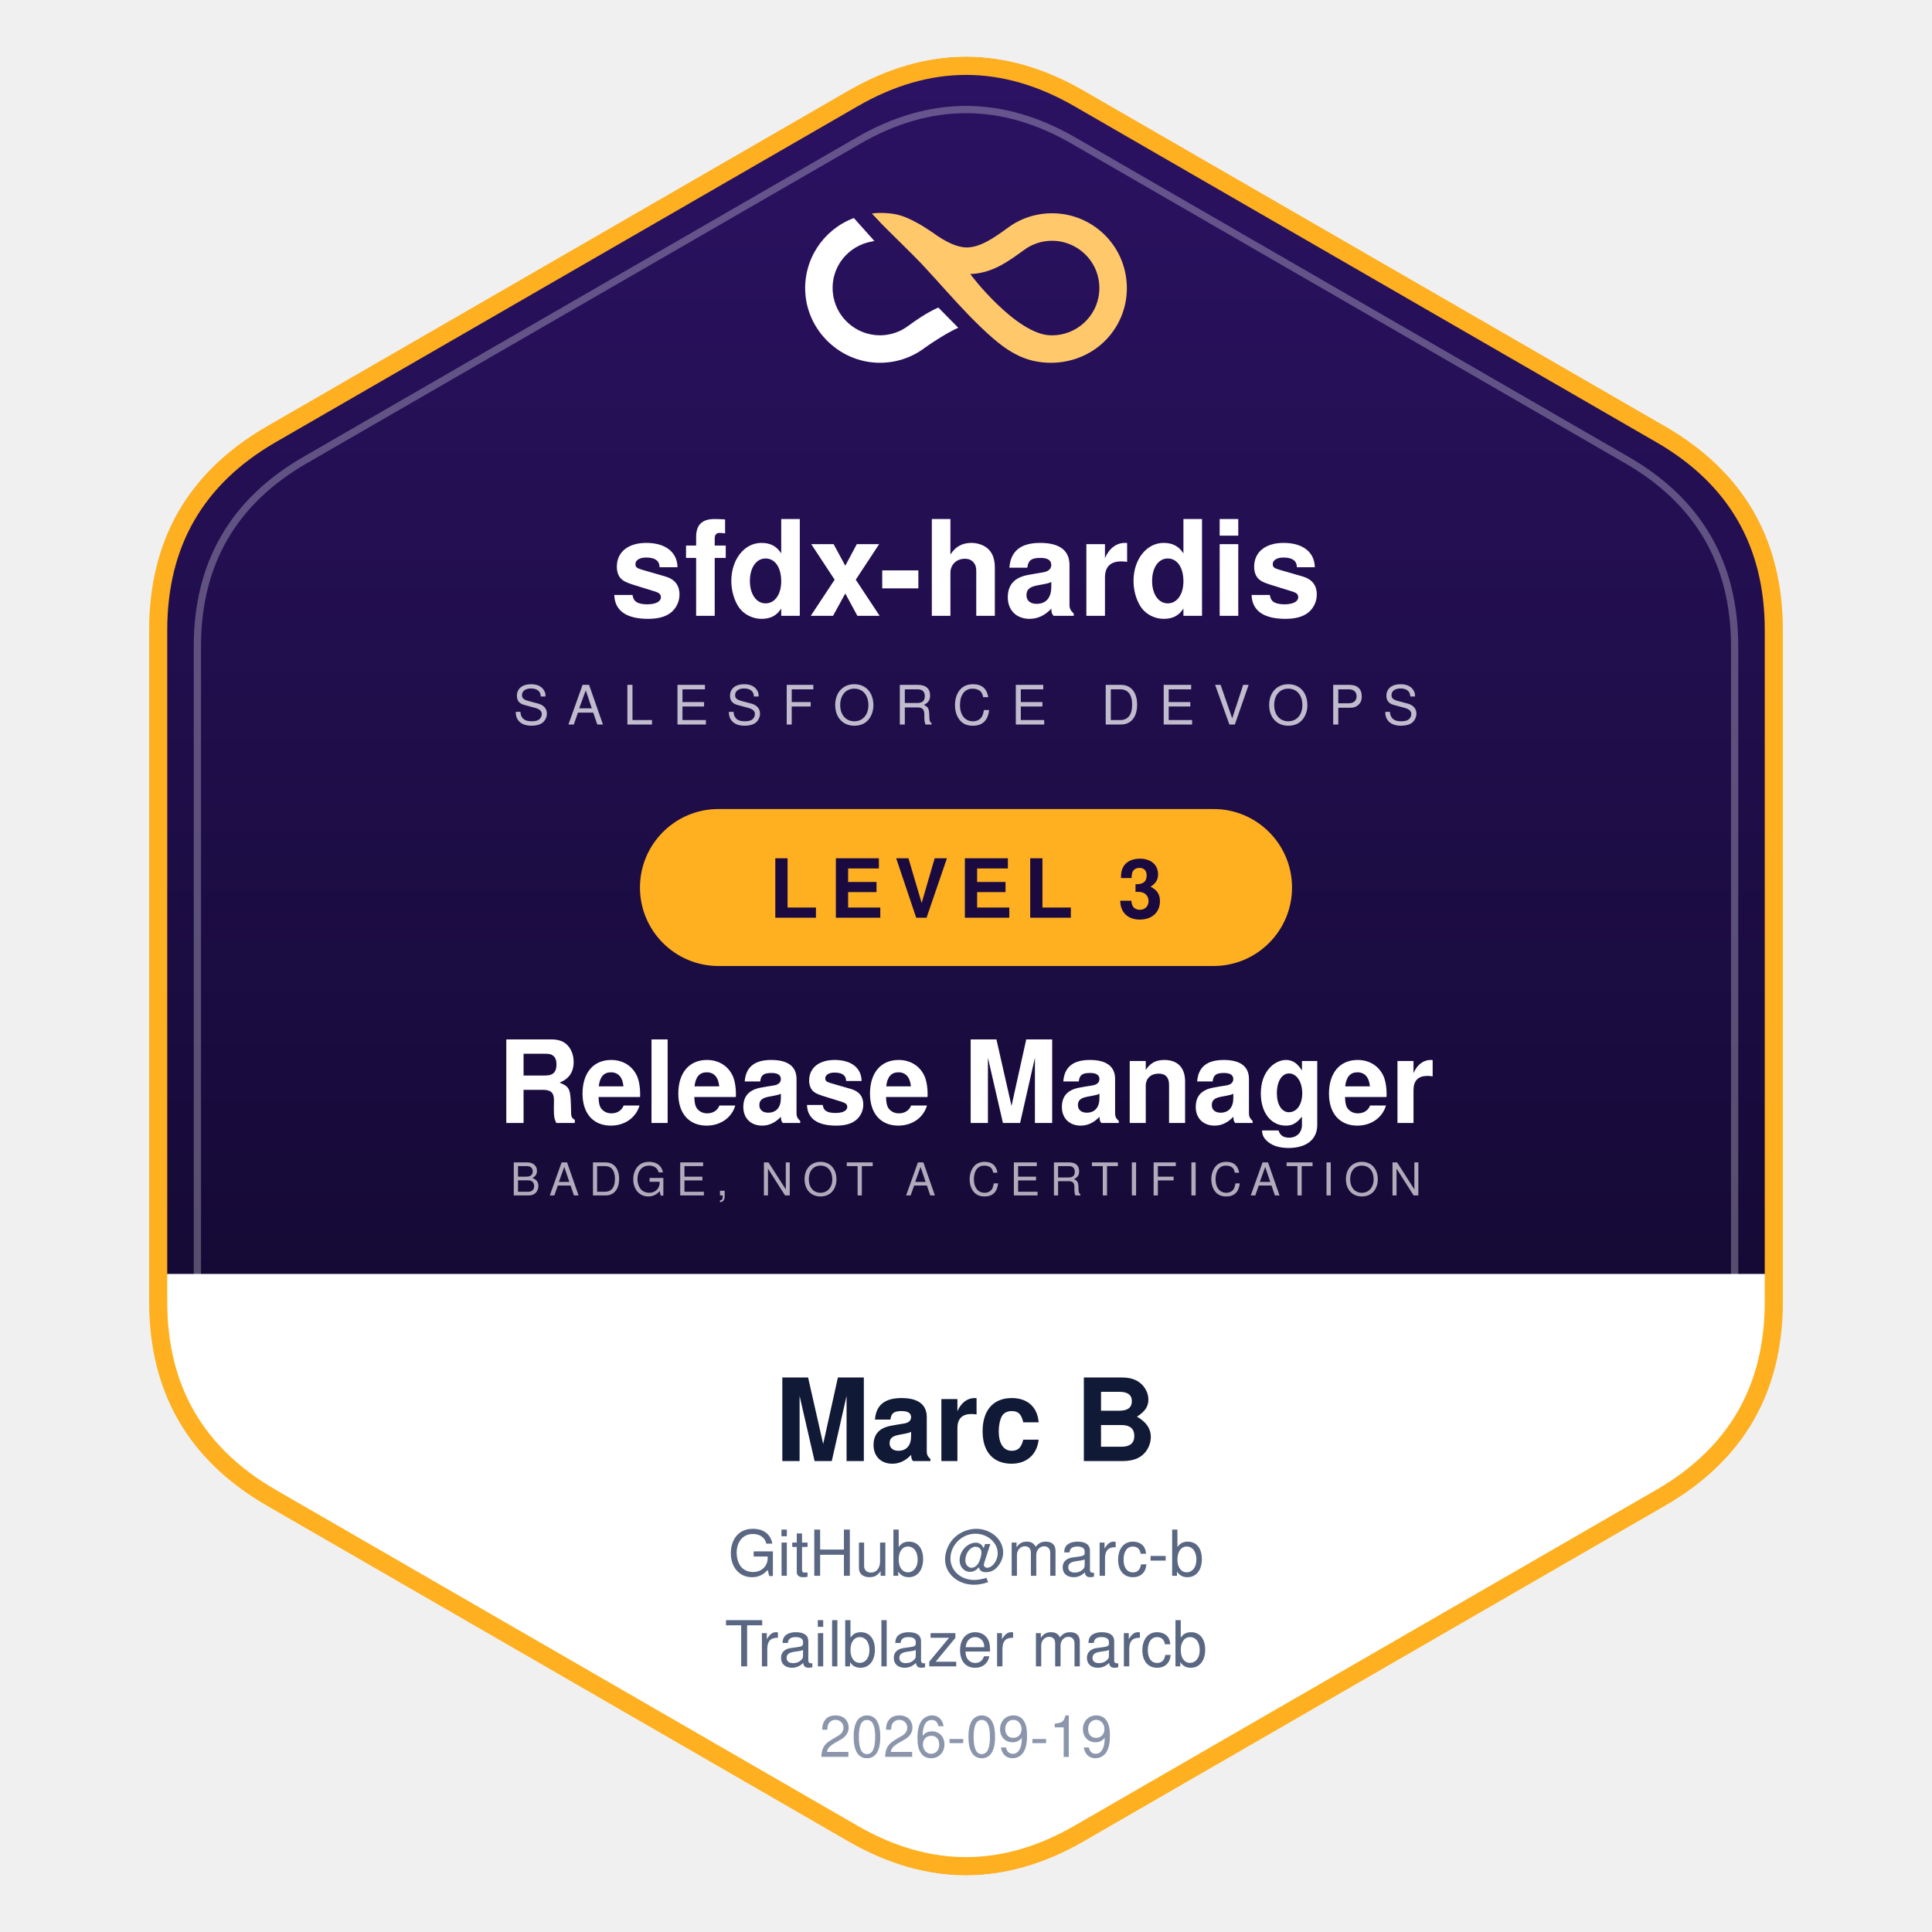
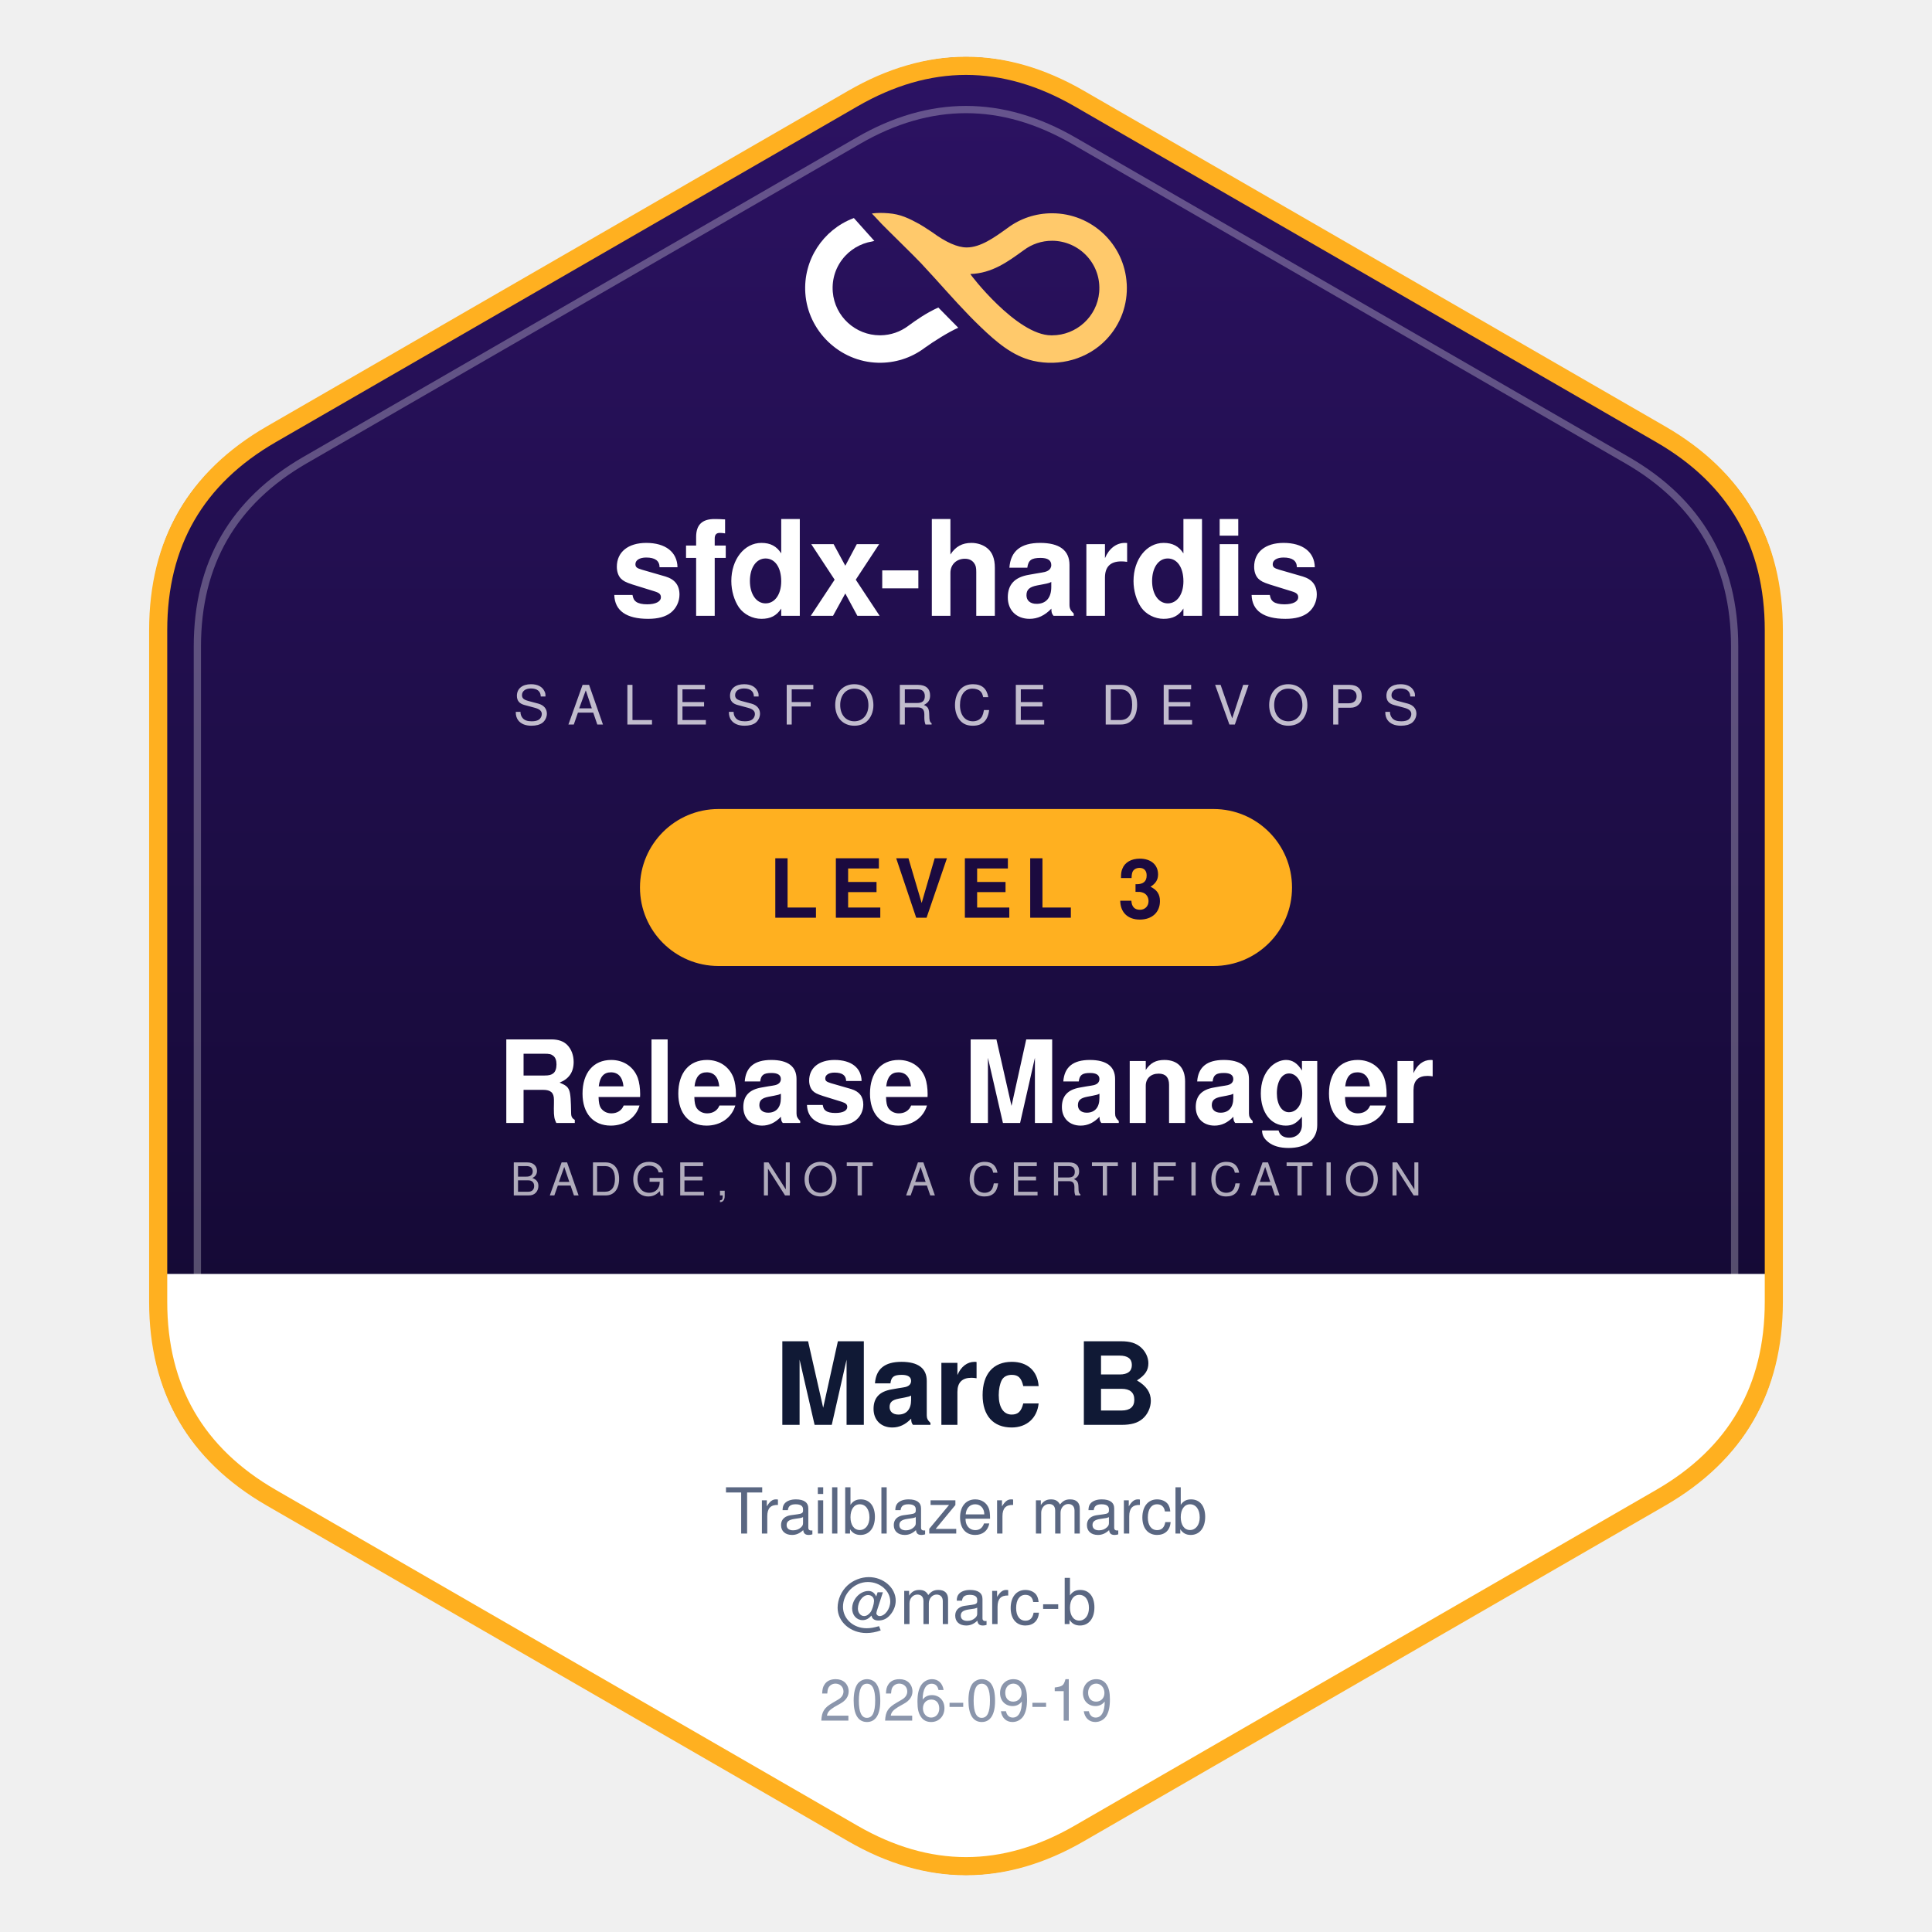
<svg xmlns="http://www.w3.org/2000/svg" width="320" height="320" viewBox="0 0 320 320" role="img" aria-label="sfdx-hardis Release Manager - Marc B">
  <defs>
    <linearGradient id="field" x1="0" y1="0" x2="0" y2="1">
      <stop offset="0%" stop-color="#2C1263" />
      <stop offset="100%" stop-color="#0A0620" />
    </linearGradient>
    <clipPath id="body">
      <path d="M 295.1 216.16 Q 295.1 238 276.19 248.92 L 178.91 305.08 Q 160 316 141.09 305.08 L 43.81 248.92 Q 24.9 238 24.9 216.16 L 24.9 103.84 Q 24.9 82 43.81 71.08 L 141.09 14.92 Q 160 4 178.91 14.92 L 276.19 71.08 Q 295.1 82 295.1 103.84 Z" />
    </clipPath>
  </defs>
  <path d="M 295.1 216.16 Q 295.1 238 276.19 248.92 L 178.91 305.08 Q 160 316 141.09 305.08 L 43.81 248.92 Q 24.9 238 24.9 216.16 L 24.9 103.84 Q 24.9 82 43.81 71.08 L 141.09 14.92 Q 160 4 178.91 14.92 L 276.19 71.08 Q 295.1 82 295.1 103.84 Z" fill="url(#field)" />
  <g clip-path="url(#body)">
    <rect x="0" y="211" width="320" height="120" fill="#FFFFFF" />
  </g>
  <svg x="132" y="34" width="56" height="27.35" viewBox="0 0 112.4 54.9">
    <path fill="#FFFFFF" d="M37.34,39.85l-.32.23c-2.67,2.01-5.86,3.1-9.21,3.15-.08,0-.15,0-.23,0-8.14,0-15-6.28-15.67-14.39-.37-4.45,1.09-8.7,4.1-11.97.67-.73,1.41-1.39,2.21-1.98.79-.59,1.64-1.1,2.53-1.52s1.81-.77,2.76-1.02c.29-.08,1.27-.3,2.22-.49-.04-.08-6.64-7.4-6.79-7.59-.05-.06-.26.08-.26.07C8.68,8.18,2.04,18.16,2.78,29.2c.84,12.63,11.42,22.8,24.08,23.15,5.67.16,11.09-1.55,15.6-4.94l.21-.15c2.61-1.88,7.72-5.14,10.96-6.54-.21-.23-6.52-6.57-6.63-6.73-4.21,1.92-7.38,4.21-9.67,5.86Z" />
    <path fill="#FFC96B" d="M109.63,26.08c-.74-13.15-11.63-23.42-24.81-23.42h-.1c-5.39.02-10.51,1.73-14.78,4.95l-.21.15c-4.08,2.93-8.7,6.26-13.29,6.26-3.06,0-6.92-1.7-11.52-5.09l-2.71-1.77-1.54-.93c-1.58-.86-3.18-1.71-4.86-2.36-1.74-.67-3.46-1.06-5.37-1.21-1.91-.15-3.57-.18-5.5.06.06.18.29.35.42.49.25.27.5.54.76.81.69.74,1.38,1.47,2.07,2.21,1.15,1.23,11.2,11.02,13.12,13.1,1.53,1.65,3.07,3.31,4.59,5,5,5.53,9.9,11.1,15.29,16.25,4.97,4.75,10.43,9.54,17.33,11.13,8.75,2.01,18.17-.57,24.37-7.13,4.75-5.02,7.14-11.59,6.75-18.49ZM100.48,28.9c-.69,8.09-7.55,14.34-15.67,14.34-.09,0-.17,0-.26,0-11.46,0-27.1-20.38-26.9-20.39,7.25-.22,12.6-4.2,17.41-7.67l.32-.23c2.74-2.06,6-3.15,9.44-3.15,4.38,0,8.6,1.86,11.58,5.1,3.01,3.28,4.46,7.55,4.08,12Z" />
  </svg>
  <text x="160" y="102" text-anchor="middle" font-family="Segoe UI, Helvetica, Arial, sans-serif" font-size="22" font-weight="700" fill="#FFFFFF">sfdx-hardis</text>
  <text x="160" y="120" text-anchor="middle" font-family="Segoe UI, Helvetica, Arial, sans-serif" font-size="9" letter-spacing="3.2" opacity="0.72" fill="#FFFFFF">SALESFORCE DEVOPS</text>
  <rect x="106" y="134" width="108" height="26" rx="13" fill="#FFB020" />
  <text x="160" y="152" text-anchor="middle" font-family="Segoe UI, Helvetica, Arial, sans-serif" font-size="13.5" font-weight="700" letter-spacing="1.8" fill="#1B0A3F">LEVEL 3</text>
  <text x="160" y="186" text-anchor="middle" font-family="Segoe UI, Helvetica, Arial, sans-serif" font-size="19" font-weight="700" fill="#FFFFFF">Release Manager</text>
  <text x="160" y="198" text-anchor="middle" font-family="Segoe UI, Helvetica, Arial, sans-serif" font-size="7.5" letter-spacing="1.6" opacity="0.66" fill="#FFFFFF">BADGE, NOT A CERTIFICATION</text>
-   <text x="160" y="242" text-anchor="middle" font-family="Segoe UI, Helvetica, Arial, sans-serif" font-size="19" font-weight="700" fill="#101935">Marc B</text>
-   <text x="160" y="261" text-anchor="middle" font-family="Segoe UI, Helvetica, Arial, sans-serif" font-size="10.5" fill="#5A6782">GitHub @marc-b</text>
-   <text x="160" y="276" text-anchor="middle" font-family="Segoe UI, Helvetica, Arial, sans-serif" font-size="10.5" fill="#5A6782">Trailblazer marcb</text>
-   <text x="160" y="291" text-anchor="middle" font-family="Segoe UI, Helvetica, Arial, sans-serif" font-size="9.5" fill="#8B96AC">2026-09-19</text>
+   <g clip-path="url(#body)">
+     <text x="160" y="236" text-anchor="middle" font-family="Segoe UI, Helvetica, Arial, sans-serif" font-size="19" font-weight="700" fill="#101935">Marc B</text>
+     <text x="160" y="254" text-anchor="middle" font-family="Segoe UI, Helvetica, Arial, sans-serif" font-size="10.5" fill="#5A6782">Trailblazer marcb</text>
+     <text x="160" y="269" text-anchor="middle" font-family="Segoe UI, Helvetica, Arial, sans-serif" font-size="10.5" fill="#5A6782">@marc-b</text>
+     <text x="160" y="285" text-anchor="middle" font-family="Segoe UI, Helvetica, Arial, sans-serif" font-size="9.5" fill="#8B96AC">2026-09-19</text>
+   </g>
  <path d="M 287.31 212.92 Q 287.31 233.5 269.48 243.79 L 177.82 296.71 Q 160 307 142.18 296.71 L 50.52 243.79 Q 32.69 233.5 32.69 212.92 L 32.69 107.08 Q 32.69 86.5 50.52 76.21 L 142.18 23.29 Q 160 13 177.82 23.29 L 269.48 76.21 Q 287.31 86.5 287.31 107.08 Z" fill="none" stroke="#FFFFFF" stroke-width="1.2" opacity="0.28" />
  <path d="M 293.8 215.62 Q 293.8 237.25 275.07 248.07 L 178.73 303.69 Q 160 314.5 141.27 303.69 L 44.93 248.07 Q 26.2 237.25 26.2 215.62 L 26.2 104.38 Q 26.2 82.75 44.93 71.93 L 141.27 16.32 Q 160 5.5 178.73 16.31 L 275.07 71.93 Q 293.8 82.75 293.8 104.38 Z" fill="none" stroke="#FFB020" stroke-width="3" />
</svg>
